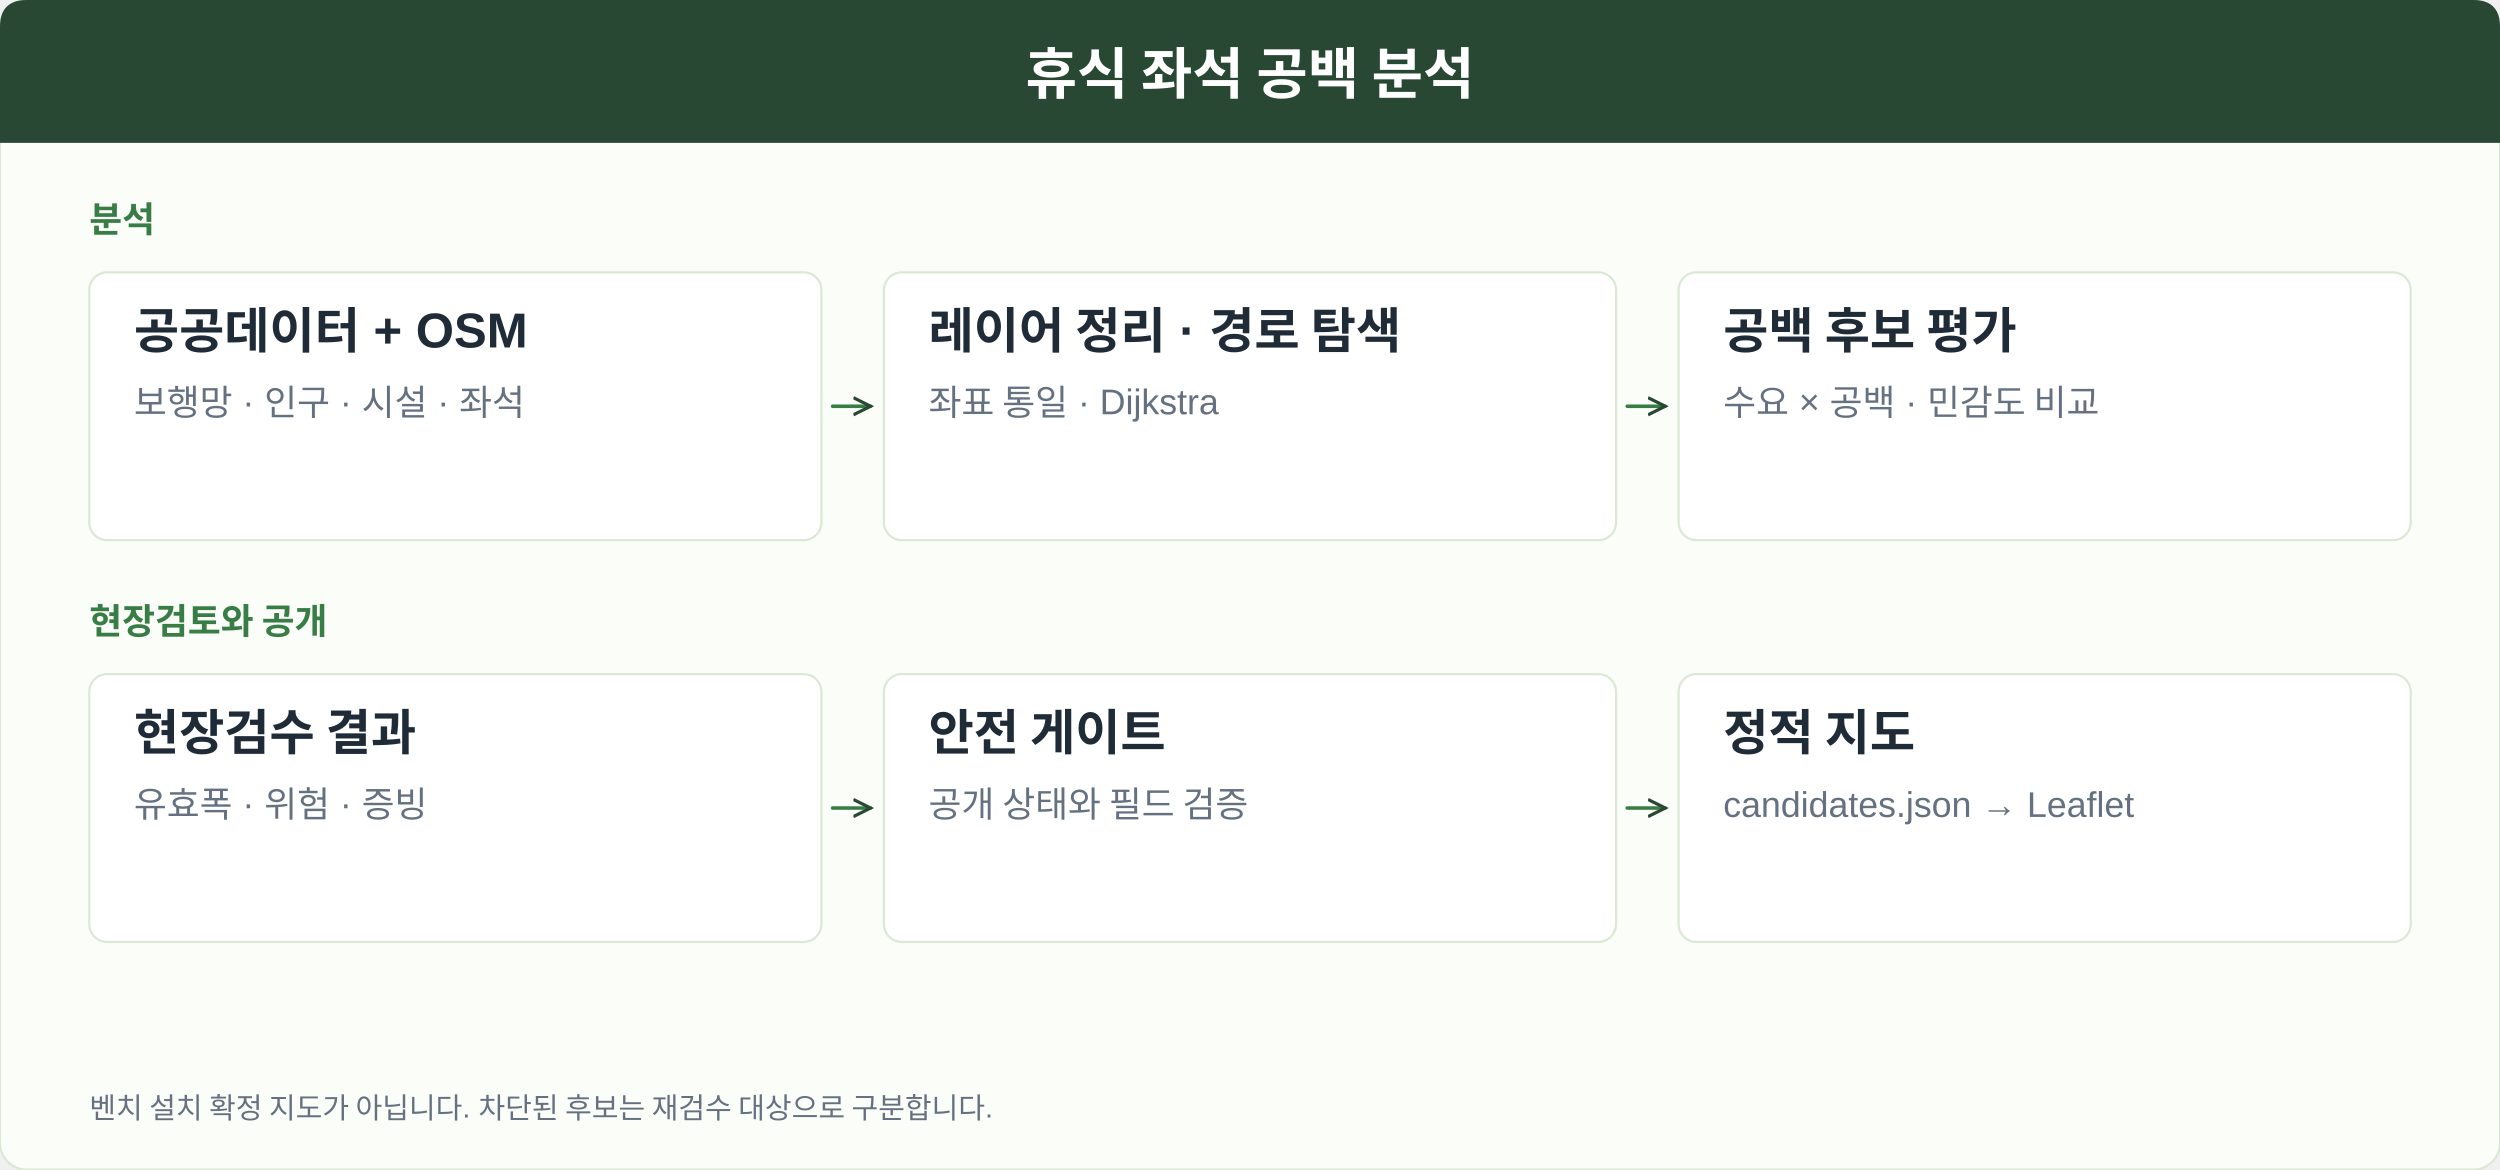
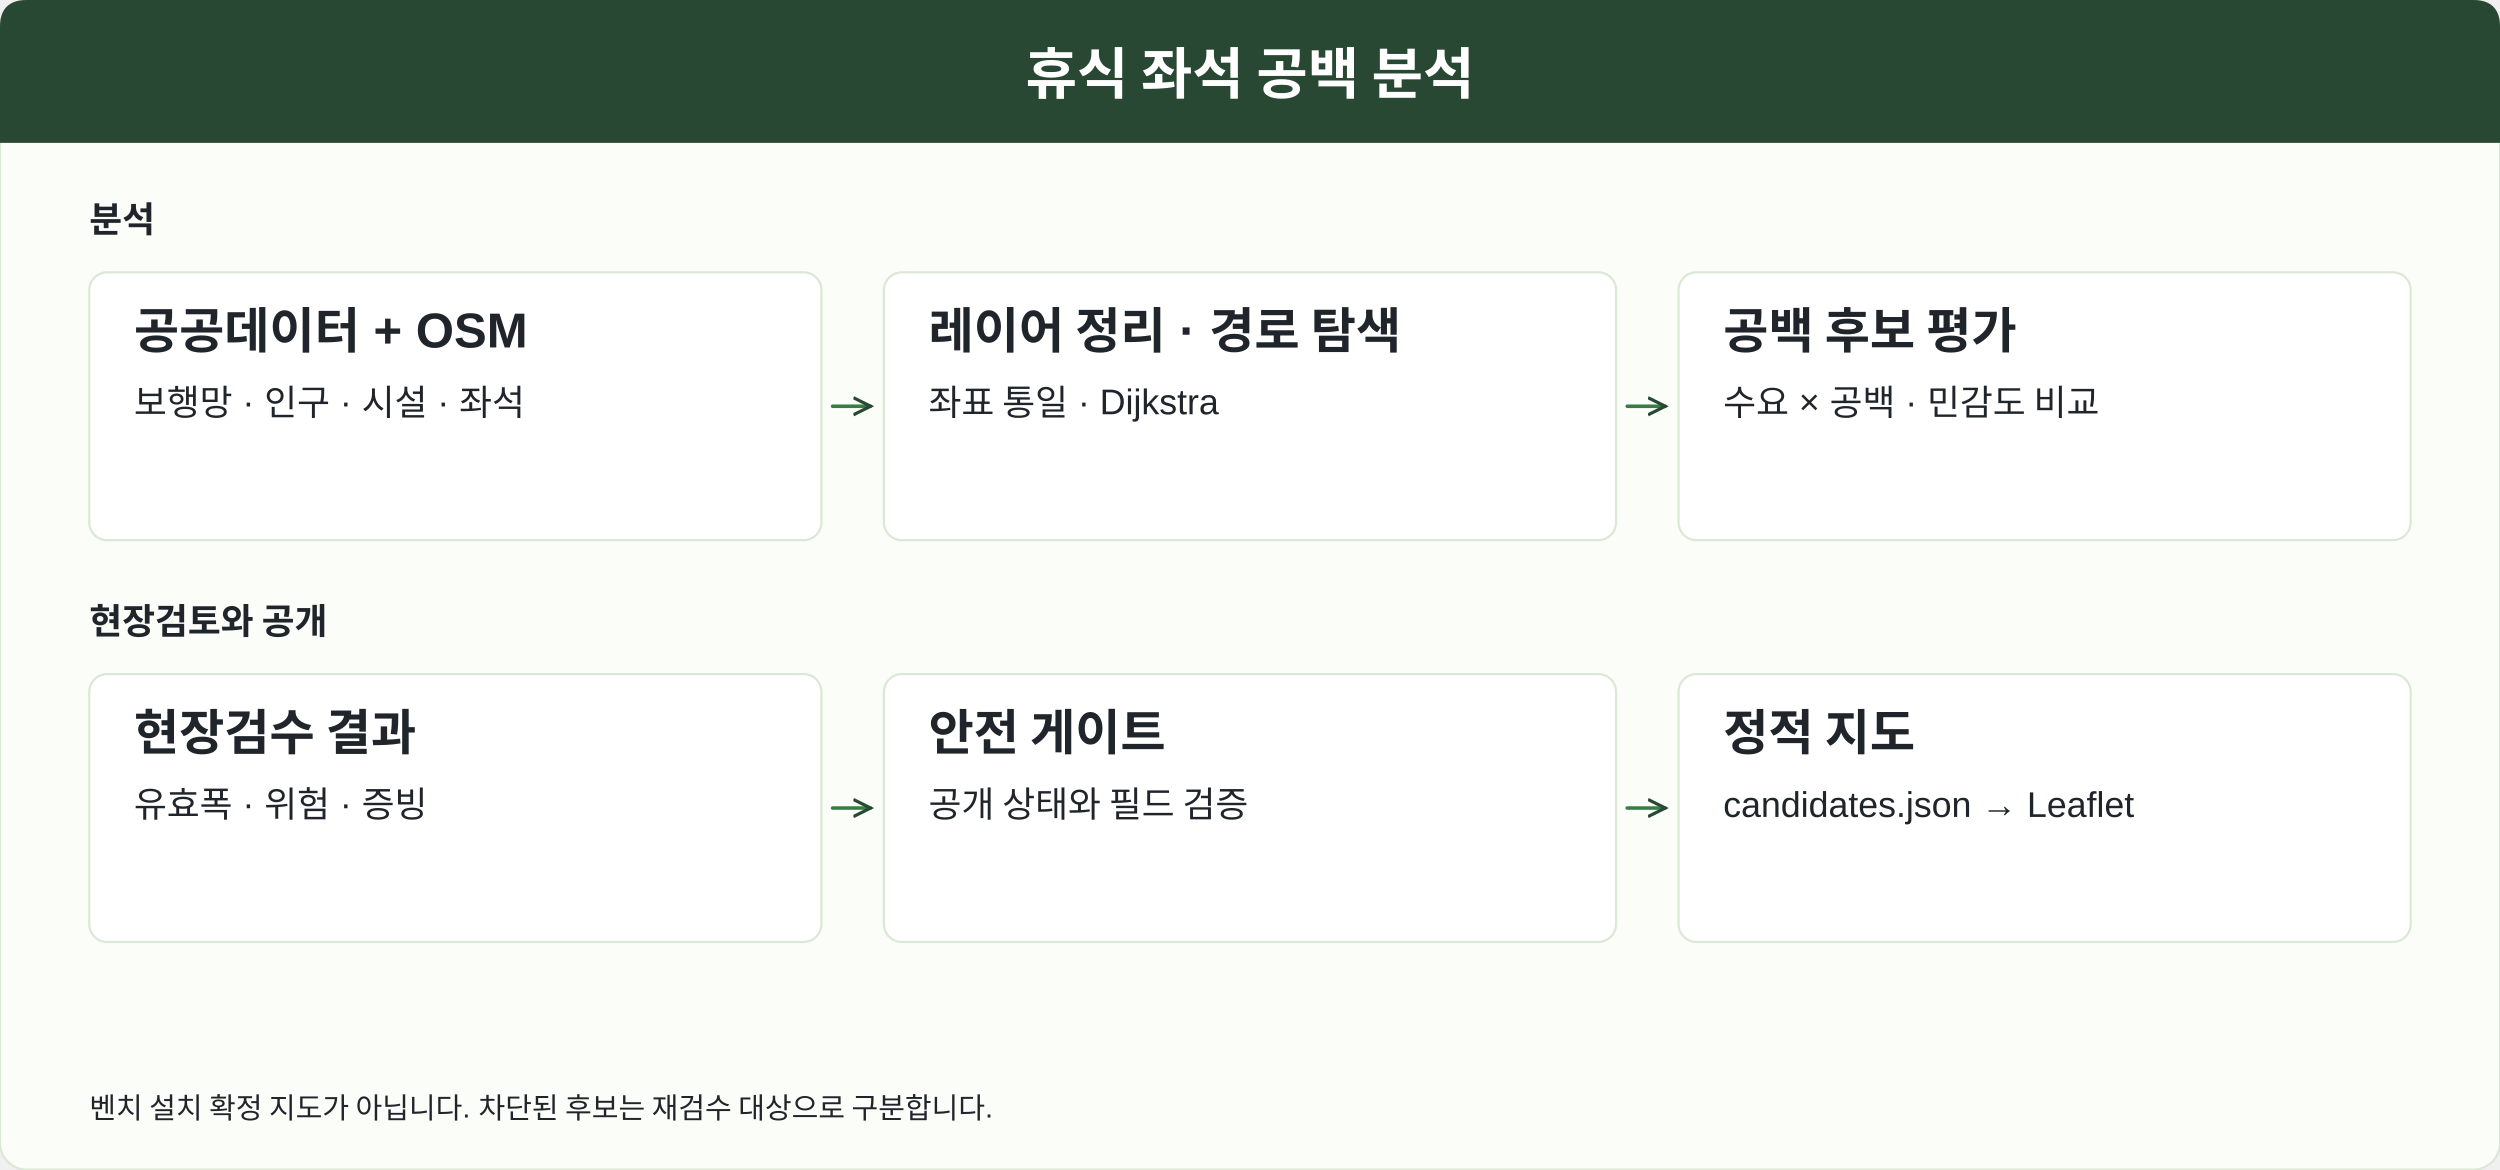
<svg xmlns="http://www.w3.org/2000/svg" width="1120" height="524" viewBox="0 0 1120 524" role="img" aria-labelledby="title desc" font-family="Segoe UI, Malgun Gothic, Arial, sans-serif">
  <defs>
    <marker id="arrow" viewBox="0 0 10 10" refX="8" refY="5" markerWidth="6" markerHeight="6" orient="auto">
      <path d="M0 1 L8 5 L0 9" fill="none" stroke="#284833" stroke-width="1.5" />
    </marker>
  </defs>
  <rect x="0" y="0" width="1120" height="524" rx="12" fill="#FBFDF9" stroke="#DCE8D6" />
  <path d="M12 0 H1108 Q1120 0 1120 12 V64 H0 V12 Q0 0 12 0 Z" fill="#284833" />
  <text x="560" text-anchor="middle" y="42" font-size="25" fill="#FFFFFF" font-weight="600">휴식 좌석 공백 분석</text>
  <g transform="translate(0 -80)">
-     <text x="40" y="184" font-size="16" fill="#397D46" font-weight="600">분석</text>
+     <text x="40" y="184" font-size="16" fill="#20252B" font-weight="600">분석</text>
    <rect x="40" y="202" width="328" height="120" rx="8" fill="#FFFFFF" stroke="#DCE8D6" />
-     <text x="60" y="236" font-size="22" fill="#202B38" font-weight="600">공공데이터 + OSM</text>
-     <text x="60" y="266" font-size="16" fill="#657180" font-weight="400">보행망 · 인구 · 시설 · 좌석</text>
+     <text x="60" y="236" font-size="22" fill="#20252B" font-weight="600">공공데이터 + OSM</text>
+     <text x="60" y="266" font-size="16" fill="#20252B" font-weight="500">보행망 · 인구 · 시설 · 좌석</text>
    <path d="M373 262 L390 262" fill="none" stroke="#397D46" stroke-width="1.6" stroke-linecap="round" stroke-linejoin="round" marker-end="url(#arrow)" />
    <rect x="396" y="202" width="328" height="120" rx="8" fill="#FFFFFF" stroke="#DCE8D6" />
-     <text x="416" y="236" font-size="22" fill="#202B38" font-weight="600">레이어 정리 · 경로 탐색</text>
-     <text x="416" y="266" font-size="16" fill="#657180" font-weight="400">좌표 통일 · Dijkstra</text>
+     <text x="416" y="236" font-size="22" fill="#20252B" font-weight="600">레이어 정리 · 경로 탐색</text>
+     <text x="416" y="266" font-size="16" fill="#20252B" font-weight="500">좌표 통일 · Dijkstra</text>
    <path d="M729 262 L746 262" fill="none" stroke="#397D46" stroke-width="1.6" stroke-linecap="round" stroke-linejoin="round" marker-end="url(#arrow)" />
    <rect x="752" y="202" width="328" height="120" rx="8" fill="#FFFFFF" stroke="#DCE8D6" />
-     <text x="772" y="236" font-size="22" fill="#202B38" font-weight="600">공백 후보 평가</text>
-     <text x="772" y="266" font-size="16" fill="#657180" font-weight="400">수요 × 공백 · 민감도 비교</text>
-     <text x="40" y="364" font-size="16" fill="#397D46" font-weight="600">현장검토와 공개</text>
+     <text x="772" y="236" font-size="22" fill="#20252B" font-weight="600">공백 후보 평가</text>
+     <text x="772" y="266" font-size="16" fill="#20252B" font-weight="500">수요 × 공백 · 민감도 비교</text>
+     <text x="40" y="364" font-size="16" fill="#20252B" font-weight="600">현장검토와 공개</text>
    <rect x="40" y="382" width="328" height="120" rx="8" fill="#FFFFFF" stroke="#DCE8D6" />
-     <text x="60" y="416" font-size="22" fill="#202B38" font-weight="600">현장검수 결과</text>
-     <text x="60" y="446" font-size="16" fill="#657180" font-weight="400">유효폭 · 위험 · 증빙</text>
+     <text x="60" y="416" font-size="22" fill="#20252B" font-weight="600">현장검수 결과</text>
+     <text x="60" y="446" font-size="16" fill="#20252B" font-weight="500">유효폭 · 위험 · 증빙</text>
    <path d="M373 442 L390 442" fill="none" stroke="#397D46" stroke-width="1.6" stroke-linecap="round" stroke-linejoin="round" marker-end="url(#arrow)" />
    <rect x="396" y="382" width="328" height="120" rx="8" fill="#FFFFFF" stroke="#DCE8D6" />
-     <text x="416" y="416" font-size="22" fill="#202B38" font-weight="600">안전 게이트</text>
-     <text x="416" y="446" font-size="16" fill="#657180" font-weight="400">공개 상태와 필드 검증</text>
+     <text x="416" y="416" font-size="22" fill="#20252B" font-weight="600">안전 게이트</text>
+     <text x="416" y="446" font-size="16" fill="#20252B" font-weight="500">공개 상태와 필드 검증</text>
    <path d="M729 442 L746 442" fill="none" stroke="#397D46" stroke-width="1.6" stroke-linecap="round" stroke-linejoin="round" marker-end="url(#arrow)" />
    <rect x="752" y="382" width="328" height="120" rx="8" fill="#FFFFFF" stroke="#DCE8D6" />
-     <text x="772" y="416" font-size="22" fill="#202B38" font-weight="600">정적 지도</text>
-     <text x="772" y="446" font-size="16" fill="#657180" font-weight="400">candidates.json → Leaflet</text>
-     <text x="40" y="581" font-size="13" fill="#657180" font-weight="400">벤치 설치 확정 지도가 아닙니다. 차단된 후보는 재검수 대상으로 구분합니다.</text>
+     <text x="772" y="416" font-size="22" fill="#20252B" font-weight="600">정적 지도</text>
+     <text x="772" y="446" font-size="16" fill="#20252B" font-weight="500">candidates.json → Leaflet</text>
+     <text x="40" y="581" font-size="13" fill="#20252B" font-weight="500">벤치 설치 확정 지도가 아닙니다. 차단된 후보는 재검수 대상으로 구분합니다.</text>
  </g>
</svg>
